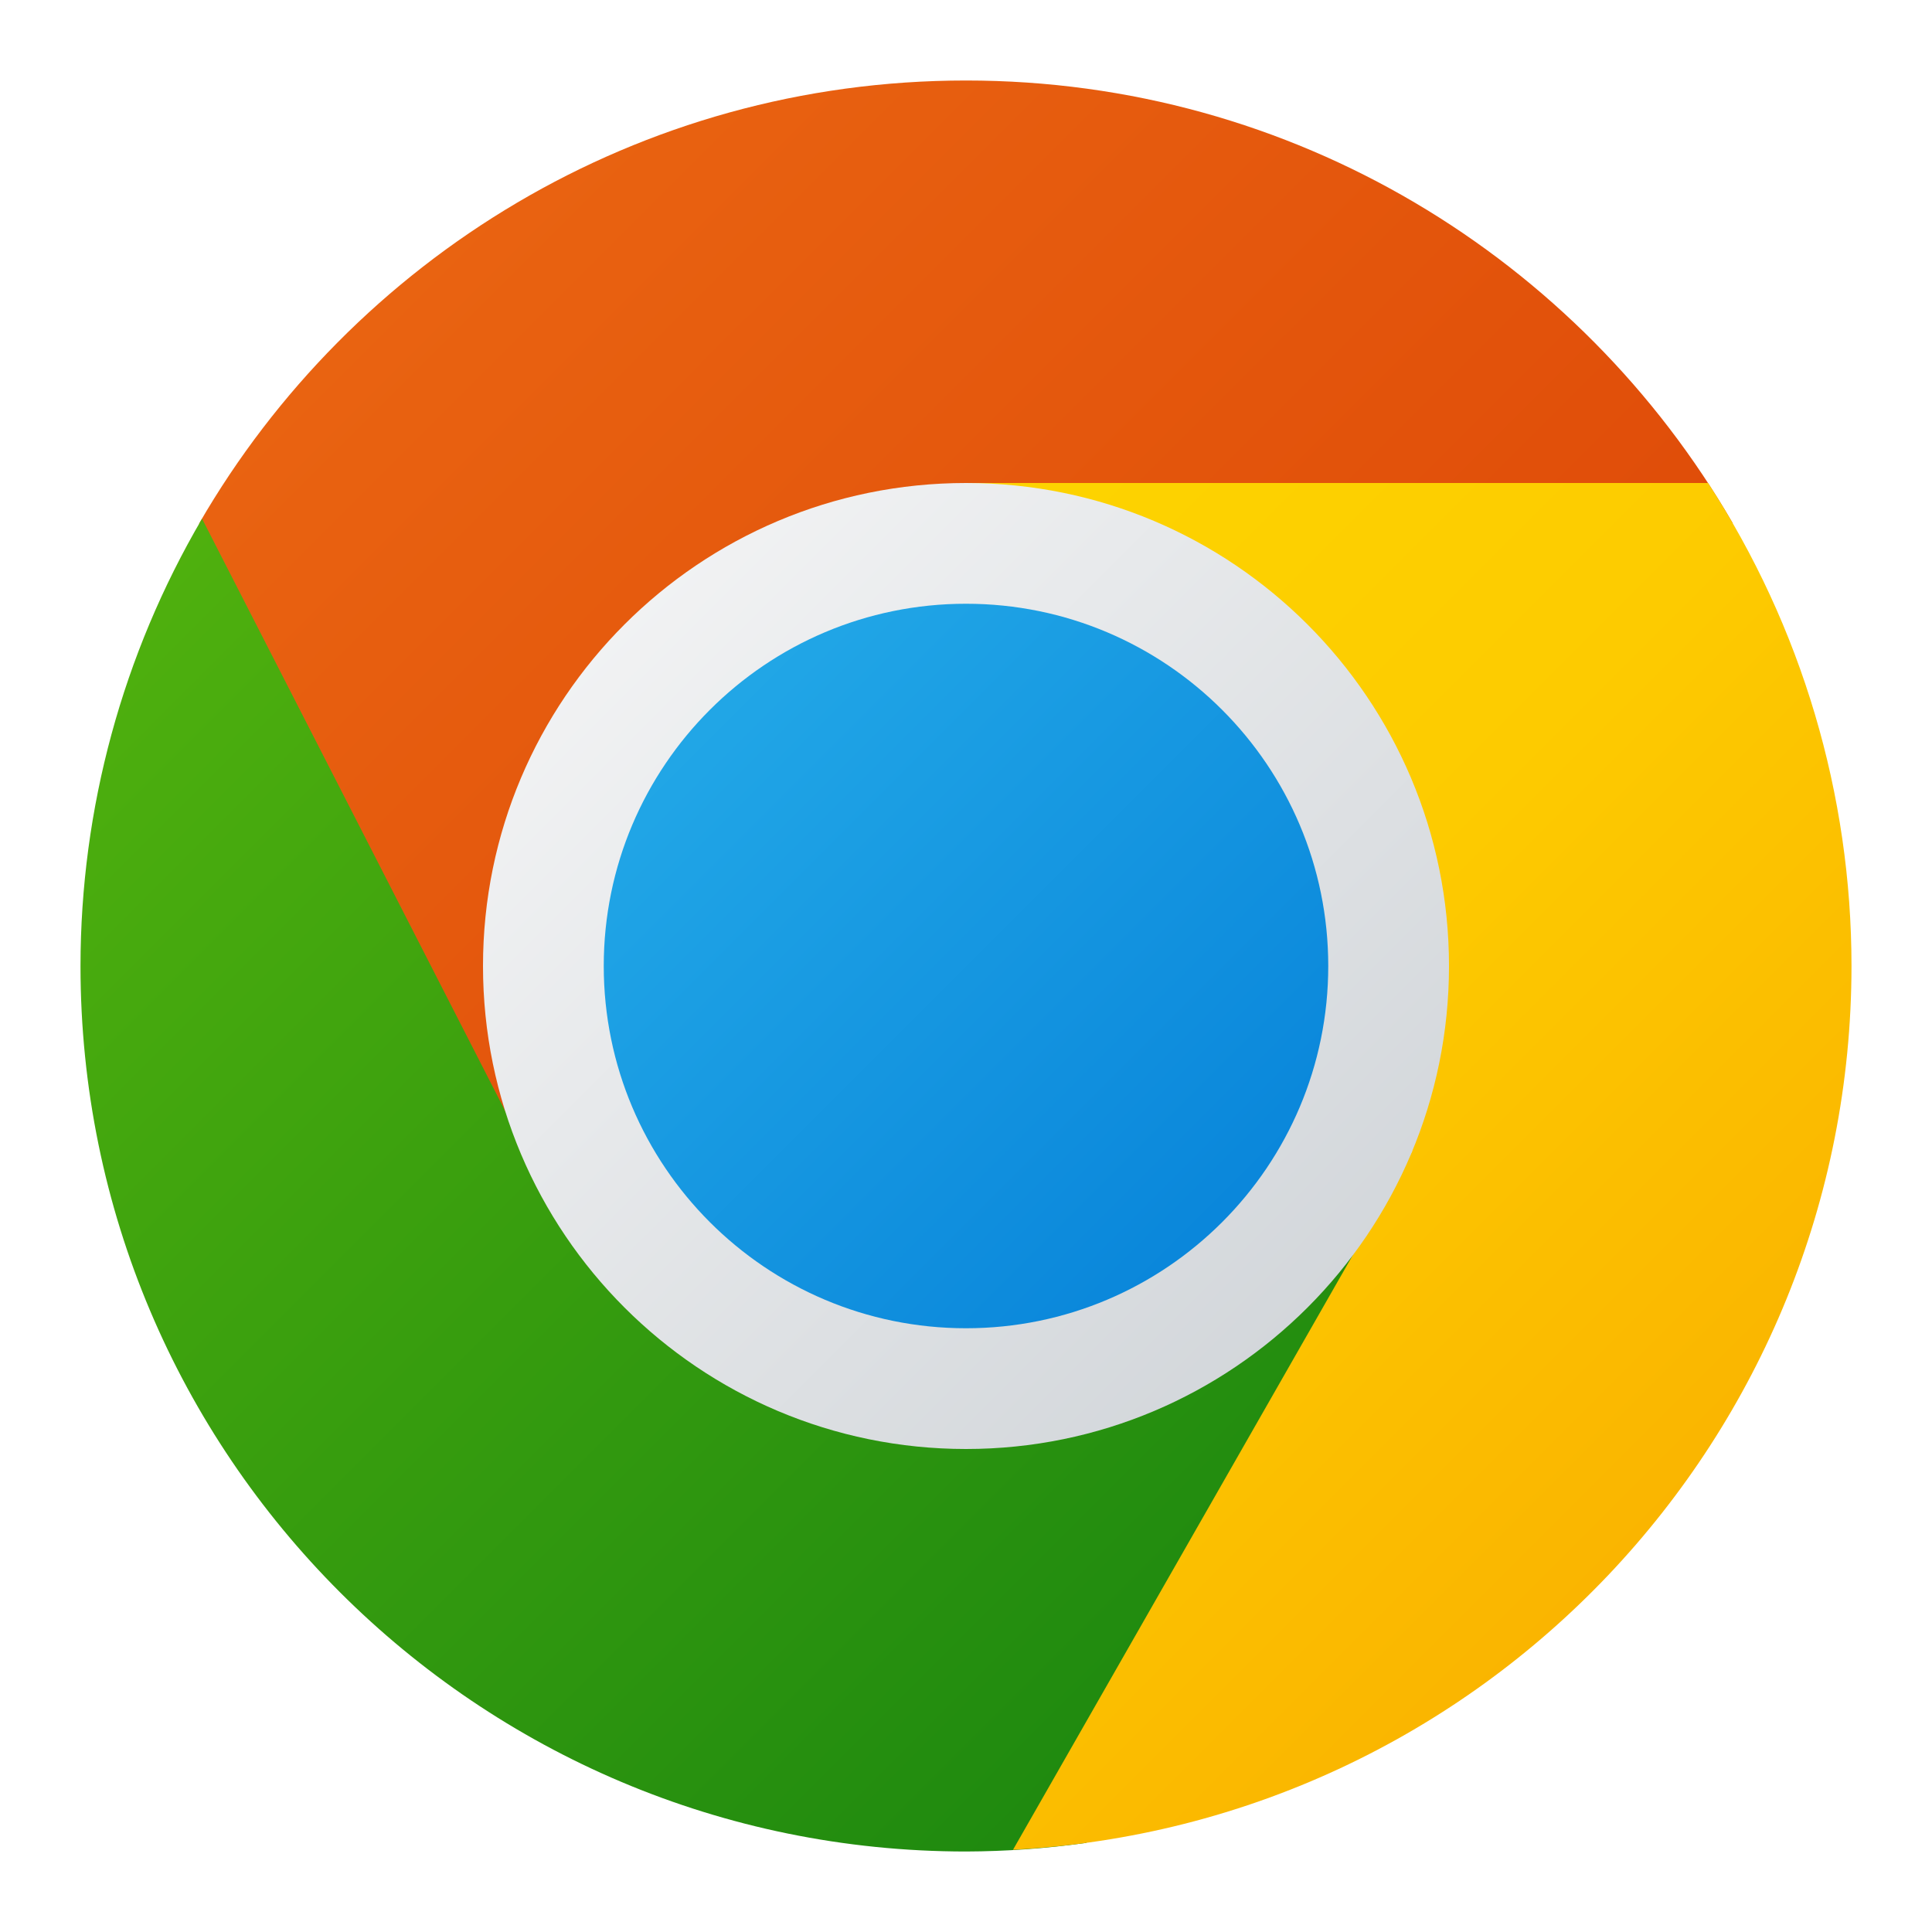
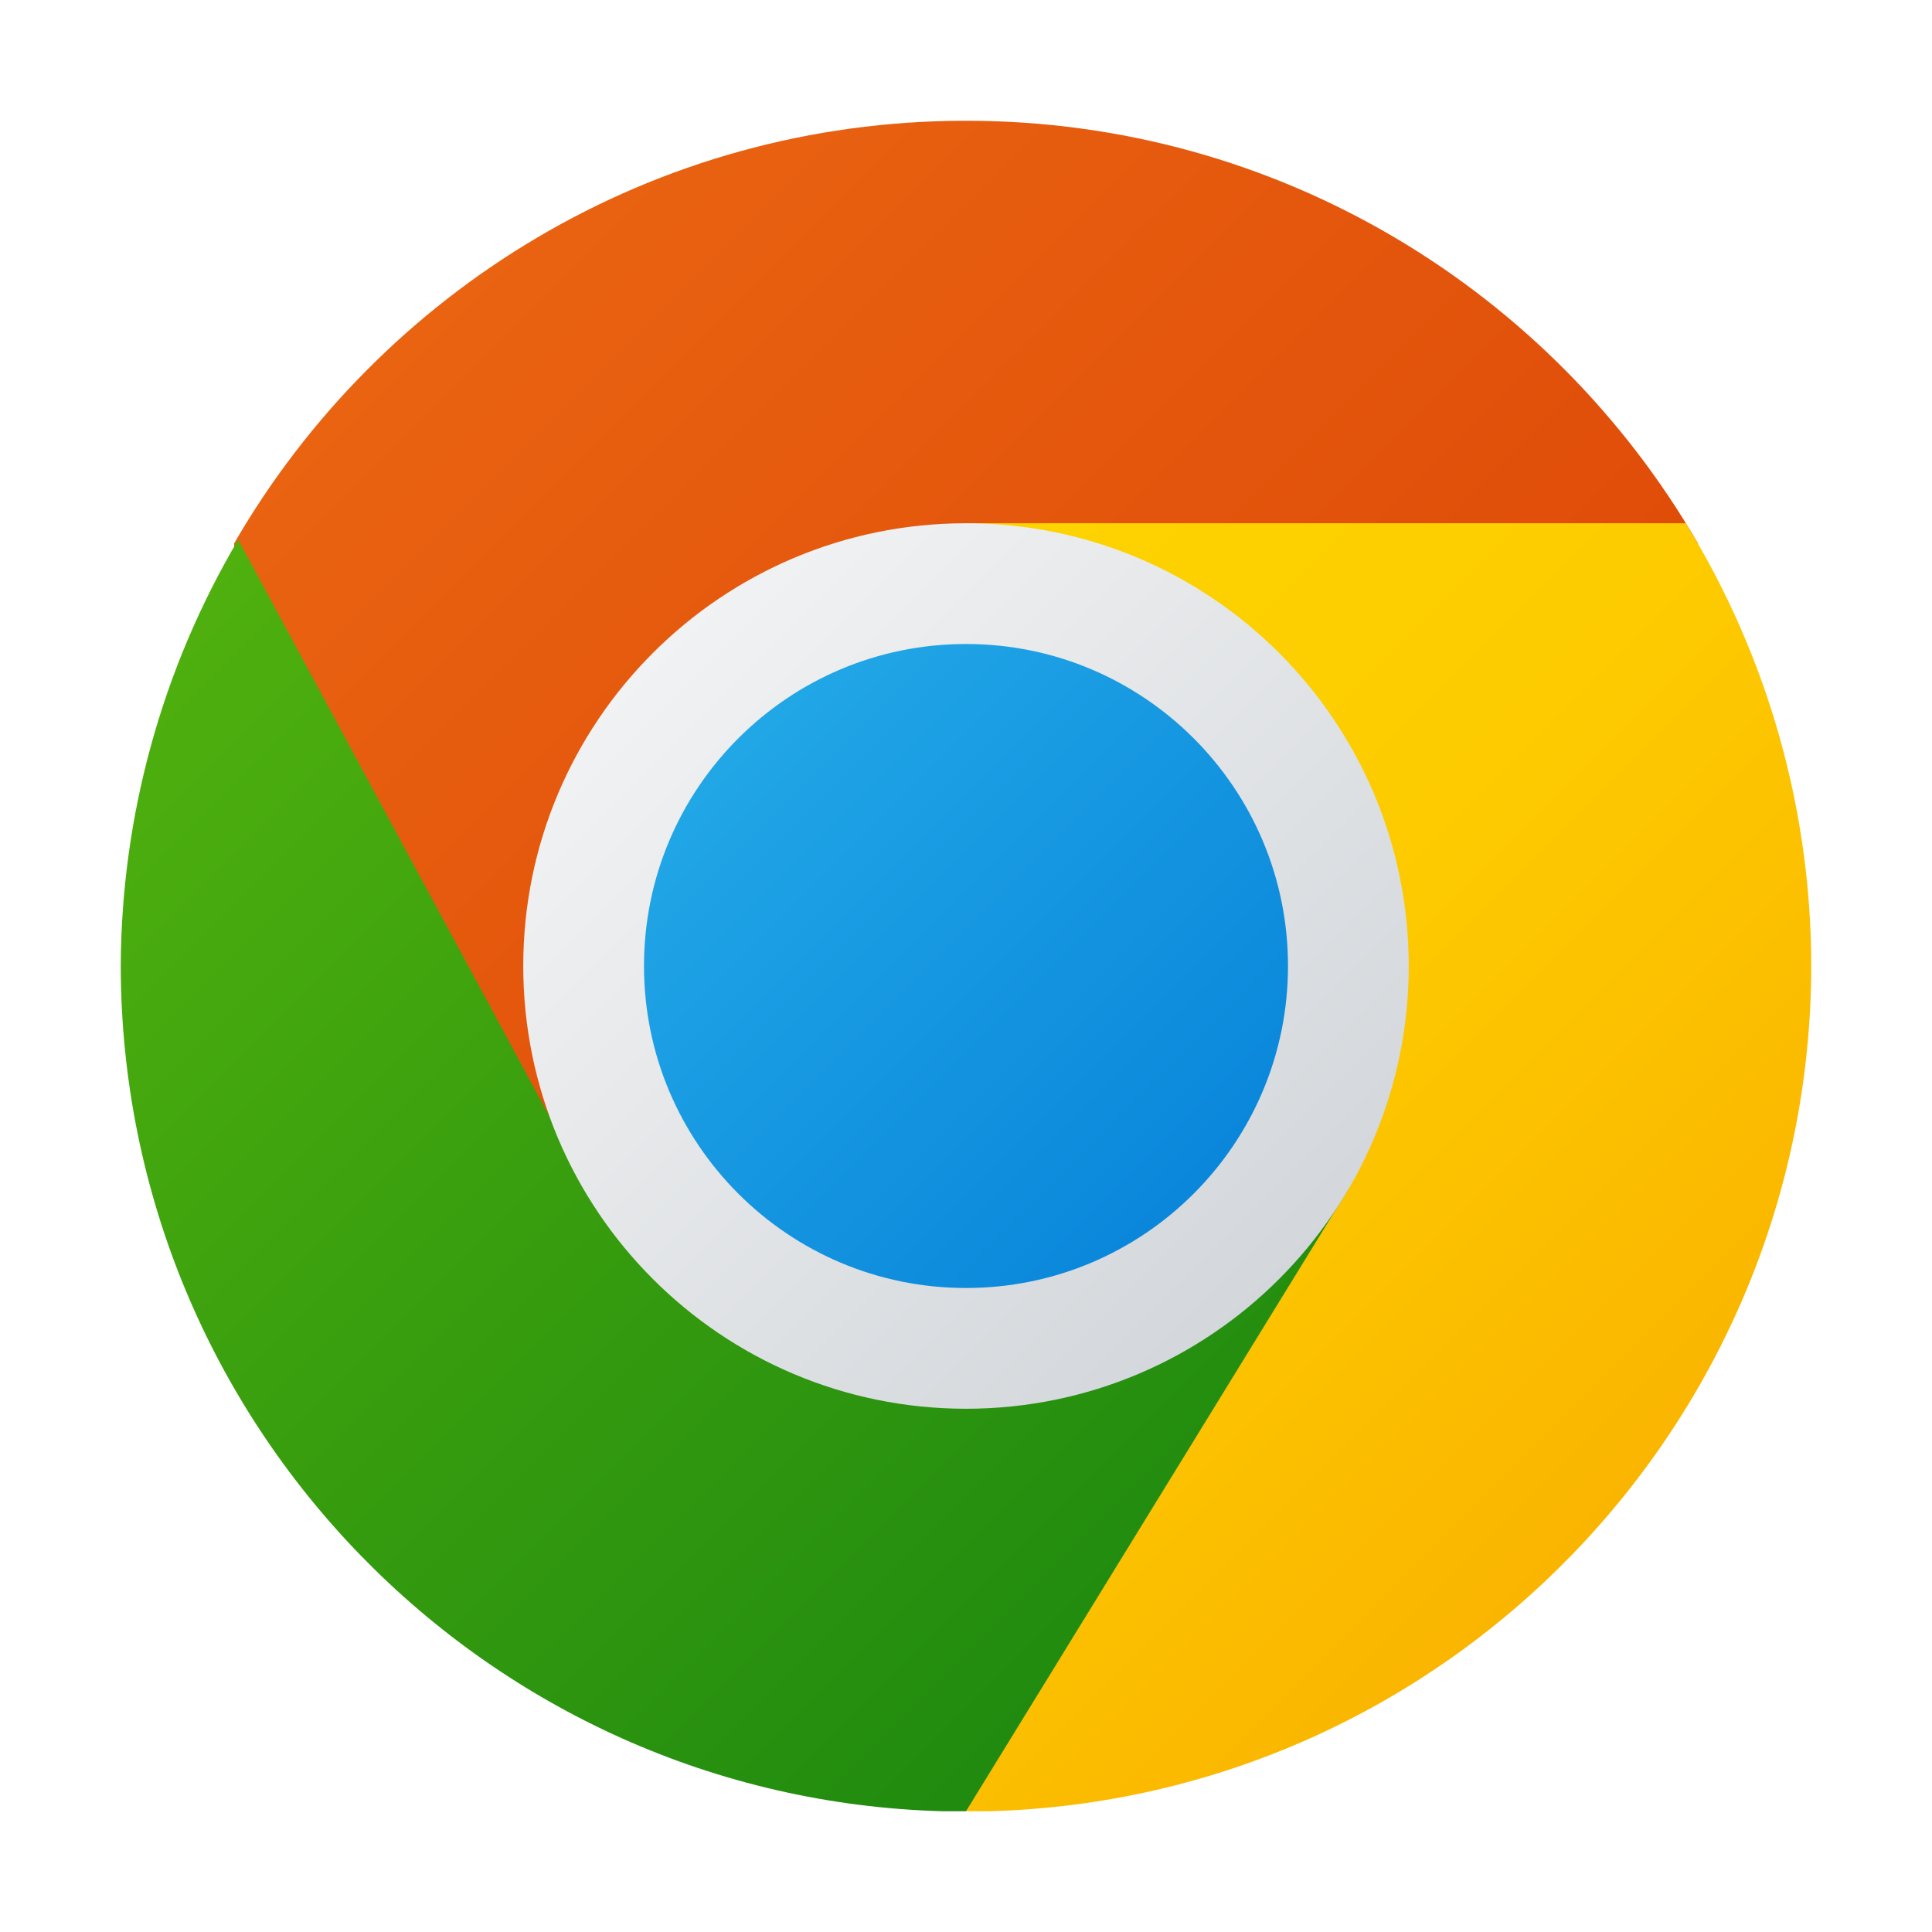
<svg xmlns="http://www.w3.org/2000/svg" xmlns:xlink="http://www.w3.org/1999/xlink" width="48" height="48" viewBox="0 0 48 48" version="1.1" id="svg5">
  <defs id="defs2">
-     <linearGradient xlink:href="#linearGradient1284" id="linearGradient12497" x1="3.178" y1="3.178" x2="9.522" y2="9.522" gradientUnits="userSpaceOnUse" gradientTransform="matrix(4.891153,0,0,4.891153,-7.058824,-7.058824)" />
-     <linearGradient xlink:href="#linearGradient1720" id="linearGradient13173" x1="3.178" y1="3.178" x2="9.522" y2="9.522" gradientUnits="userSpaceOnUse" gradientTransform="matrix(4.891153,0,0,4.891153,-7.058824,-7.058824)" />
+     <linearGradient xlink:href="#linearGradient1284" id="linearGradient12497" x1="3.178" y1="3.178" x2="9.522" y2="9.522" gradientUnits="userSpaceOnUse" gradientTransform="matrix(4.668828,0,0,4.668828,-5.647059,-5.647059)" />
+     <linearGradient xlink:href="#linearGradient1720" id="linearGradient13173" x1="3.178" y1="3.178" x2="9.522" y2="9.522" gradientUnits="userSpaceOnUse" gradientTransform="matrix(4.668828,0,0,4.668828,-5.647059,-5.647059)" />
    <linearGradient id="linearGradient1284">
      <stop style="stop-color:#e96311;stop-opacity:1;" offset="0" id="stop1280" />
      <stop style="stop-color:#da3f04;stop-opacity:1" offset="1" id="stop1282" />
    </linearGradient>
    <linearGradient id="linearGradient1720">
      <stop style="stop-color:#50b10e;stop-opacity:1;" offset="0" id="stop1716" />
      <stop style="stop-color:#18840f;stop-opacity:1;" offset="1" id="stop1718" />
    </linearGradient>
    <linearGradient id="linearGradient1777">
      <stop style="stop-color:#fedd00;stop-opacity:1;" offset="0" id="stop1773" />
      <stop style="stop-color:#fdcb00;stop-opacity:1" offset="0.635" id="stop1818" />
      <stop style="stop-color:#fab500;stop-opacity:1" offset="1" id="stop1775" />
    </linearGradient>
-     <linearGradient xlink:href="#linearGradient2216" id="linearGradient2210" x1="13.172" y1="13.172" x2="2.828" y2="2.828" gradientUnits="userSpaceOnUse" gradientTransform="matrix(3,0,0,3,7.6430713e-4,-2.2302246e-6)" />
+     <linearGradient xlink:href="#linearGradient2216" id="linearGradient2210" x1="13.172" y1="13.172" x2="2.828" y2="2.828" gradientUnits="userSpaceOnUse" gradientTransform="matrix(2.75,0,0,2.75,2.000699,1.999998)" />
    <linearGradient id="linearGradient2216">
      <stop style="stop-color:#c7ccd1;stop-opacity:1;" offset="0" id="stop2212" />
      <stop style="stop-color:#fdfdfd;stop-opacity:1;" offset="1" id="stop2214" />
    </linearGradient>
-     <linearGradient xlink:href="#linearGradient2466" id="linearGradient1931" x1="5" y1="5" x2="11" y2="11" gradientUnits="userSpaceOnUse" gradientTransform="matrix(3,0,0,3,7.6968994e-6,1.4976269e-4)" />
+     <linearGradient xlink:href="#linearGradient2466" id="linearGradient1931" x1="5" y1="5" x2="11" y2="11" gradientUnits="userSpaceOnUse" gradientTransform="matrix(2.666667,0,0,2.666667,2.666672,2.666667)" />
    <linearGradient id="linearGradient2466">
      <stop style="stop-color:#26ade9;stop-opacity:1;" offset="0" id="stop2462" />
      <stop style="stop-color:#0580d8;stop-opacity:1;" offset="1" id="stop2464" />
    </linearGradient>
-     <linearGradient xlink:href="#linearGradient1777" id="linearGradient1473" x1="8.484" y1="8.485" x2="39.516" y2="39.516" gradientUnits="userSpaceOnUse" />
+     <linearGradient xlink:href="#linearGradient1777" id="linearGradient1473" x1="8.484" y1="8.485" x2="39.516" y2="39.516" gradientUnits="userSpaceOnUse" gradientTransform="matrix(0.9545455,0,0,0.9554785,1.090909,1.089043)" />
  </defs>
-   <path d="M 24,2 C 15.857,2 8.753,6.427 4.949,13.003 l 0.718,12.831 8.695,4.453 9.638,-6.286 V 13 H 43.05 C 39.245,6.426 32.142,2 24,2 Z" style="fill:url(#linearGradient12497);fill-opacity:1.0;stroke-width:0.086" id="path1309" />
-   <path id="path1449" style="fill:url(#linearGradient13173);fill-opacity:1.0;stroke-width:0.086" d="M 5.02,12.887 A 22,22 0 0 0 2,24 a 22,22 0 0 0 22,22 22,22 0 0 0 2.982,-0.213 L 33.648,40.842 34.65,28.408 24,24 13.924,30.285 Z" />
-   <path id="path1829" style="fill:url(#linearGradient1473);stroke-width:0.086;fill-opacity:1" d="m 24,12 v 12 L 35.088,28.596 25.168,45.957 A 22,22 0 0 0 46,24 a 22,22 0 0 0 -3.564,-12 z" />
-   <ellipse style="fill:url(#linearGradient2210);fill-opacity:1;stroke-width:3;stroke-linecap:round;stroke-linejoin:round" id="path2202" cx="24" cy="24" rx="12" ry="12" />
-   <circle style="fill:url(#linearGradient1931);fill-opacity:1;stroke-width:3;stroke-linecap:round;stroke-linejoin:round" id="path1722" cx="24" cy="24" r="9" />
+   <path d="M 24,3 C 16.227,3 9.446,7.226 5.815,13.503 L 6.5,25.75 14.8,30 24,24 V 13.5 l 9.859,3.351 8.325,-3.351 C 38.552,7.225 31.772,3 24,3 Z" style="fill:url(#linearGradient12497);fill-opacity:1;stroke-width:0.082" id="path1309" />
+   <path id="path1449" style="fill:url(#linearGradient13173);fill-opacity:1;stroke-width:0.082" d="M 5.918,13.408 C 4.023,16.617 3.016,20.273 3,24 3.018,35.361 12.067,44.688 23.424,45 H 24 L 31,39 33.496,29.551 24,24 15.182,30.574 Z" />
+   <path id="path1829" style="fill:url(#linearGradient1473);fill-opacity:1;stroke-width:0.082" d="M 24,13 V 24 L 33.496,29.551 24,45 h 0.576 C 35.933,44.688 44.982,35.361 45,24 44.998,20.116 43.919,16.308 41.883,13 Z" />
+   <ellipse style="fill:url(#linearGradient2210);fill-opacity:1;stroke-width:2.75;stroke-linecap:round;stroke-linejoin:round" id="path2202" cx="24" cy="24" rx="11" ry="11" />
+   <circle style="fill:url(#linearGradient1931);fill-opacity:1;stroke-width:2.667;stroke-linecap:round;stroke-linejoin:round" id="path1722" cx="24" cy="24" r="8" />
</svg>
